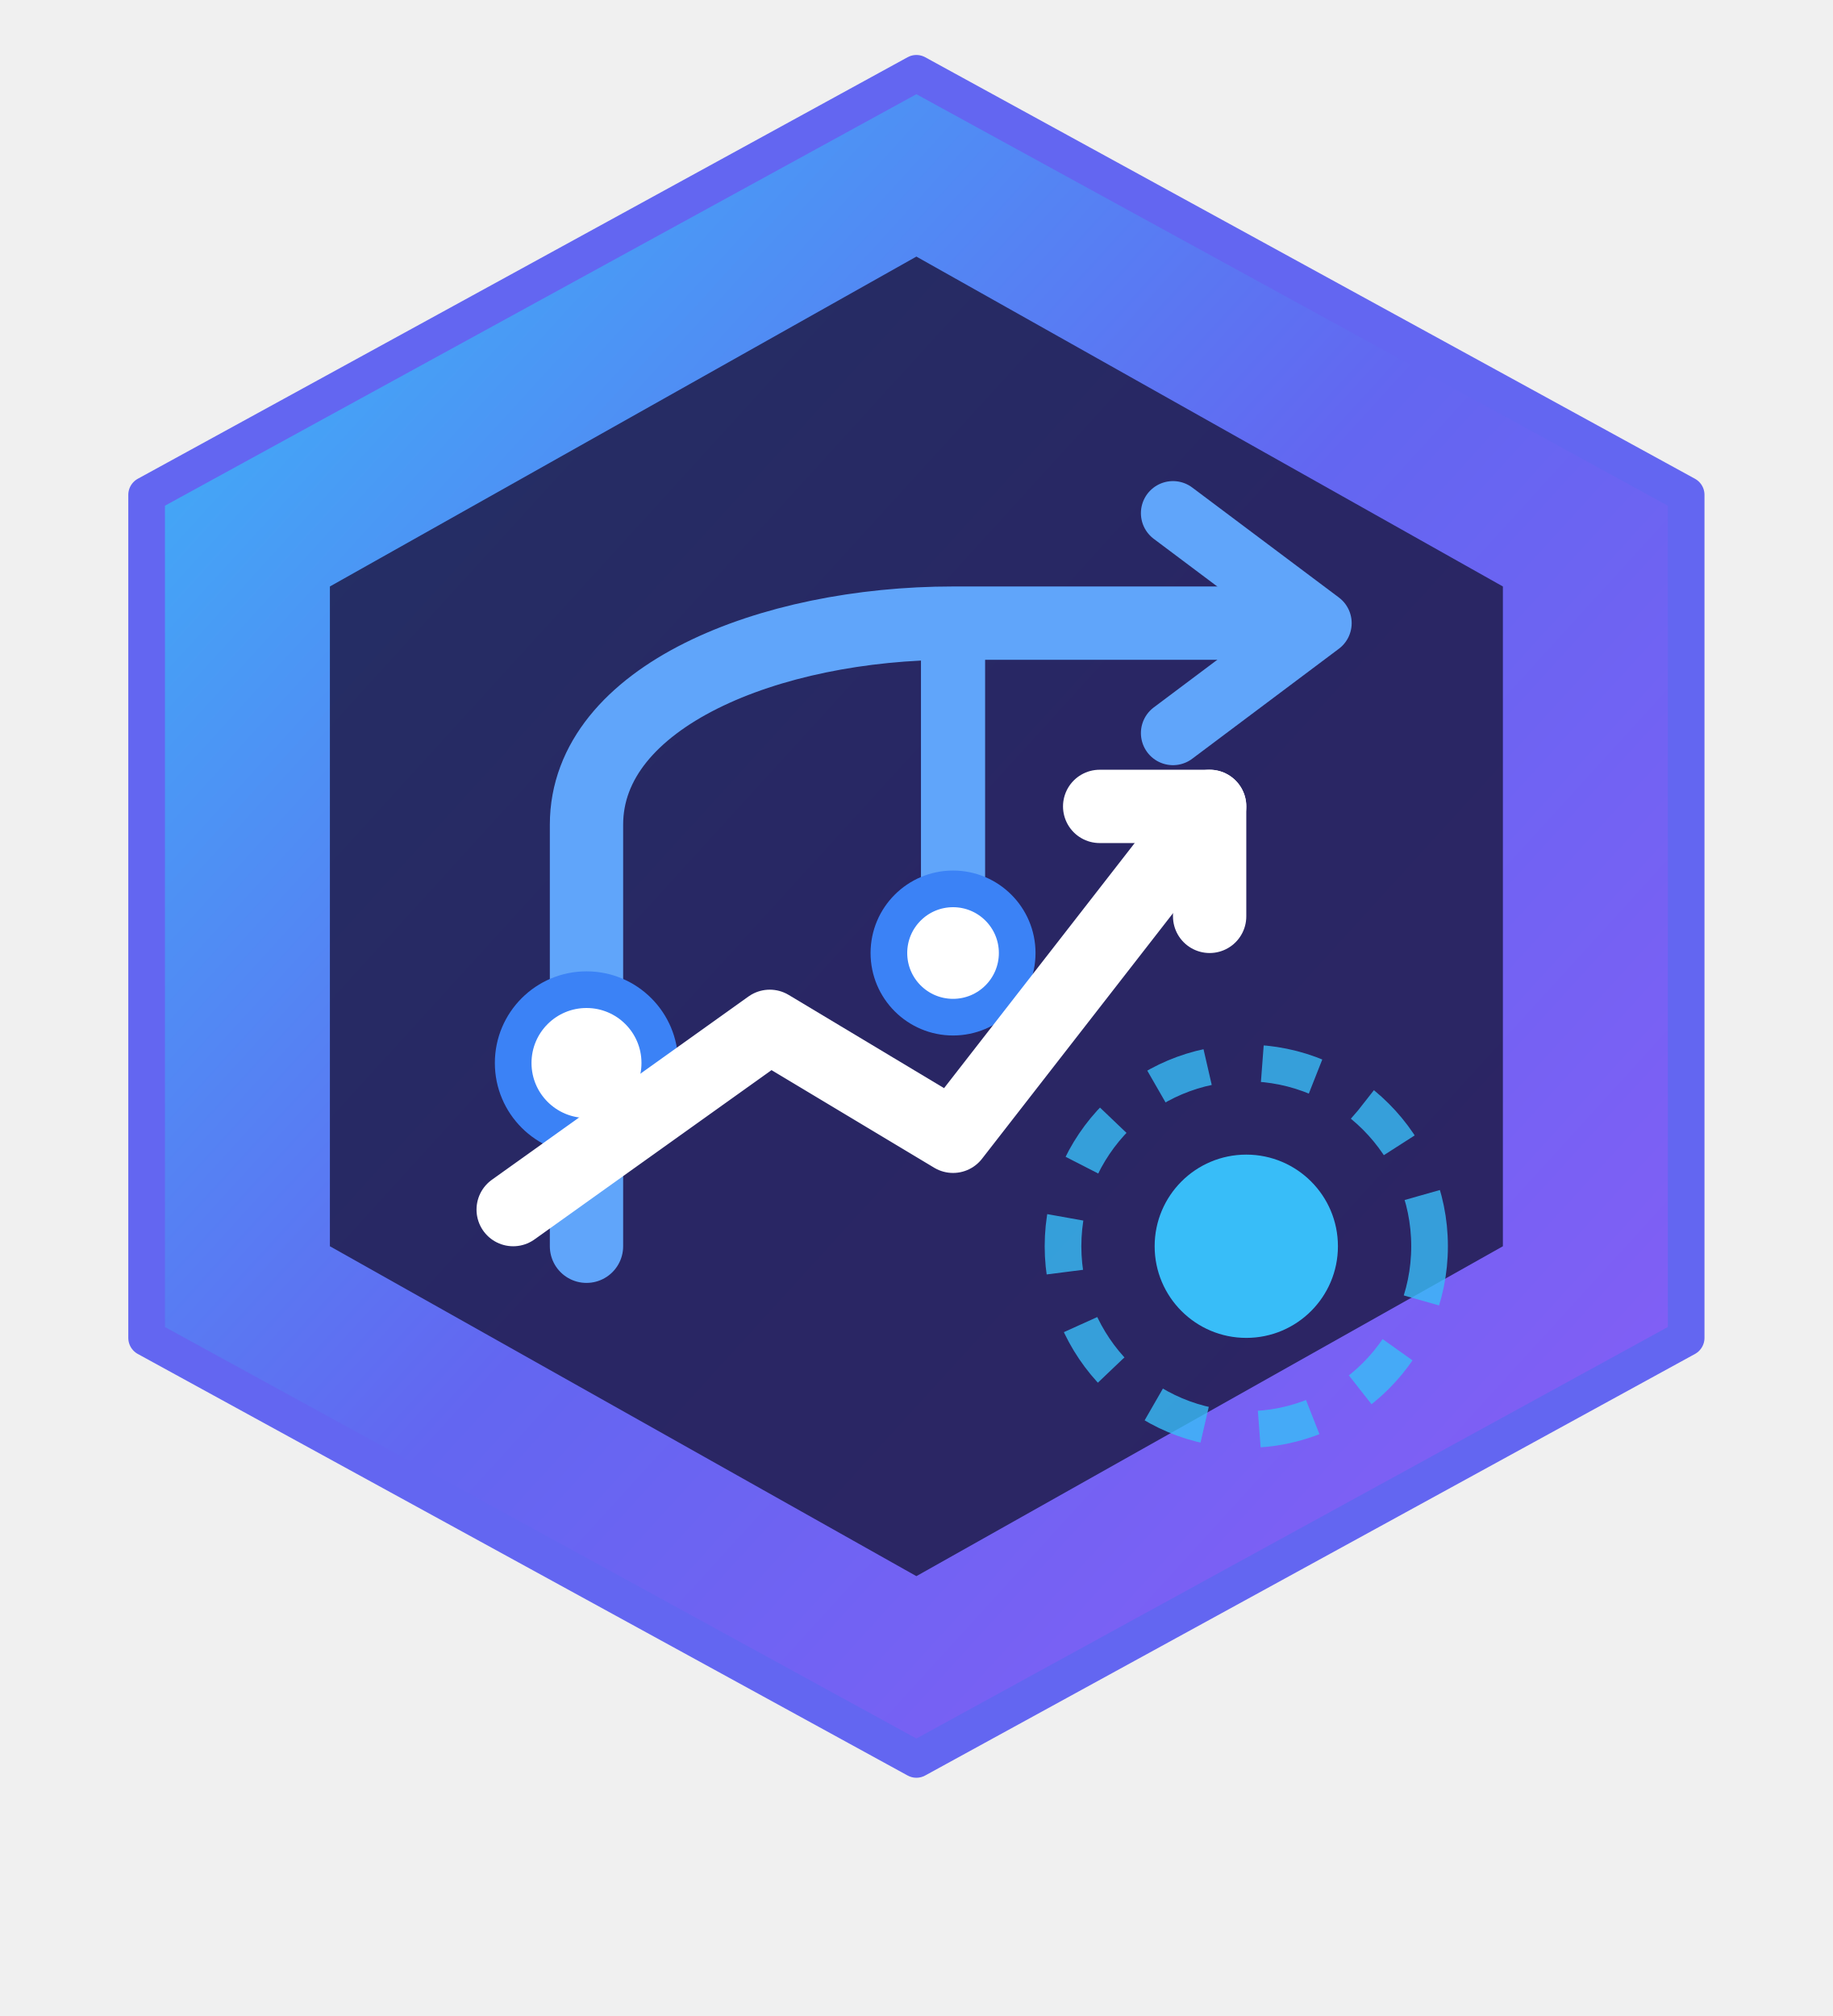
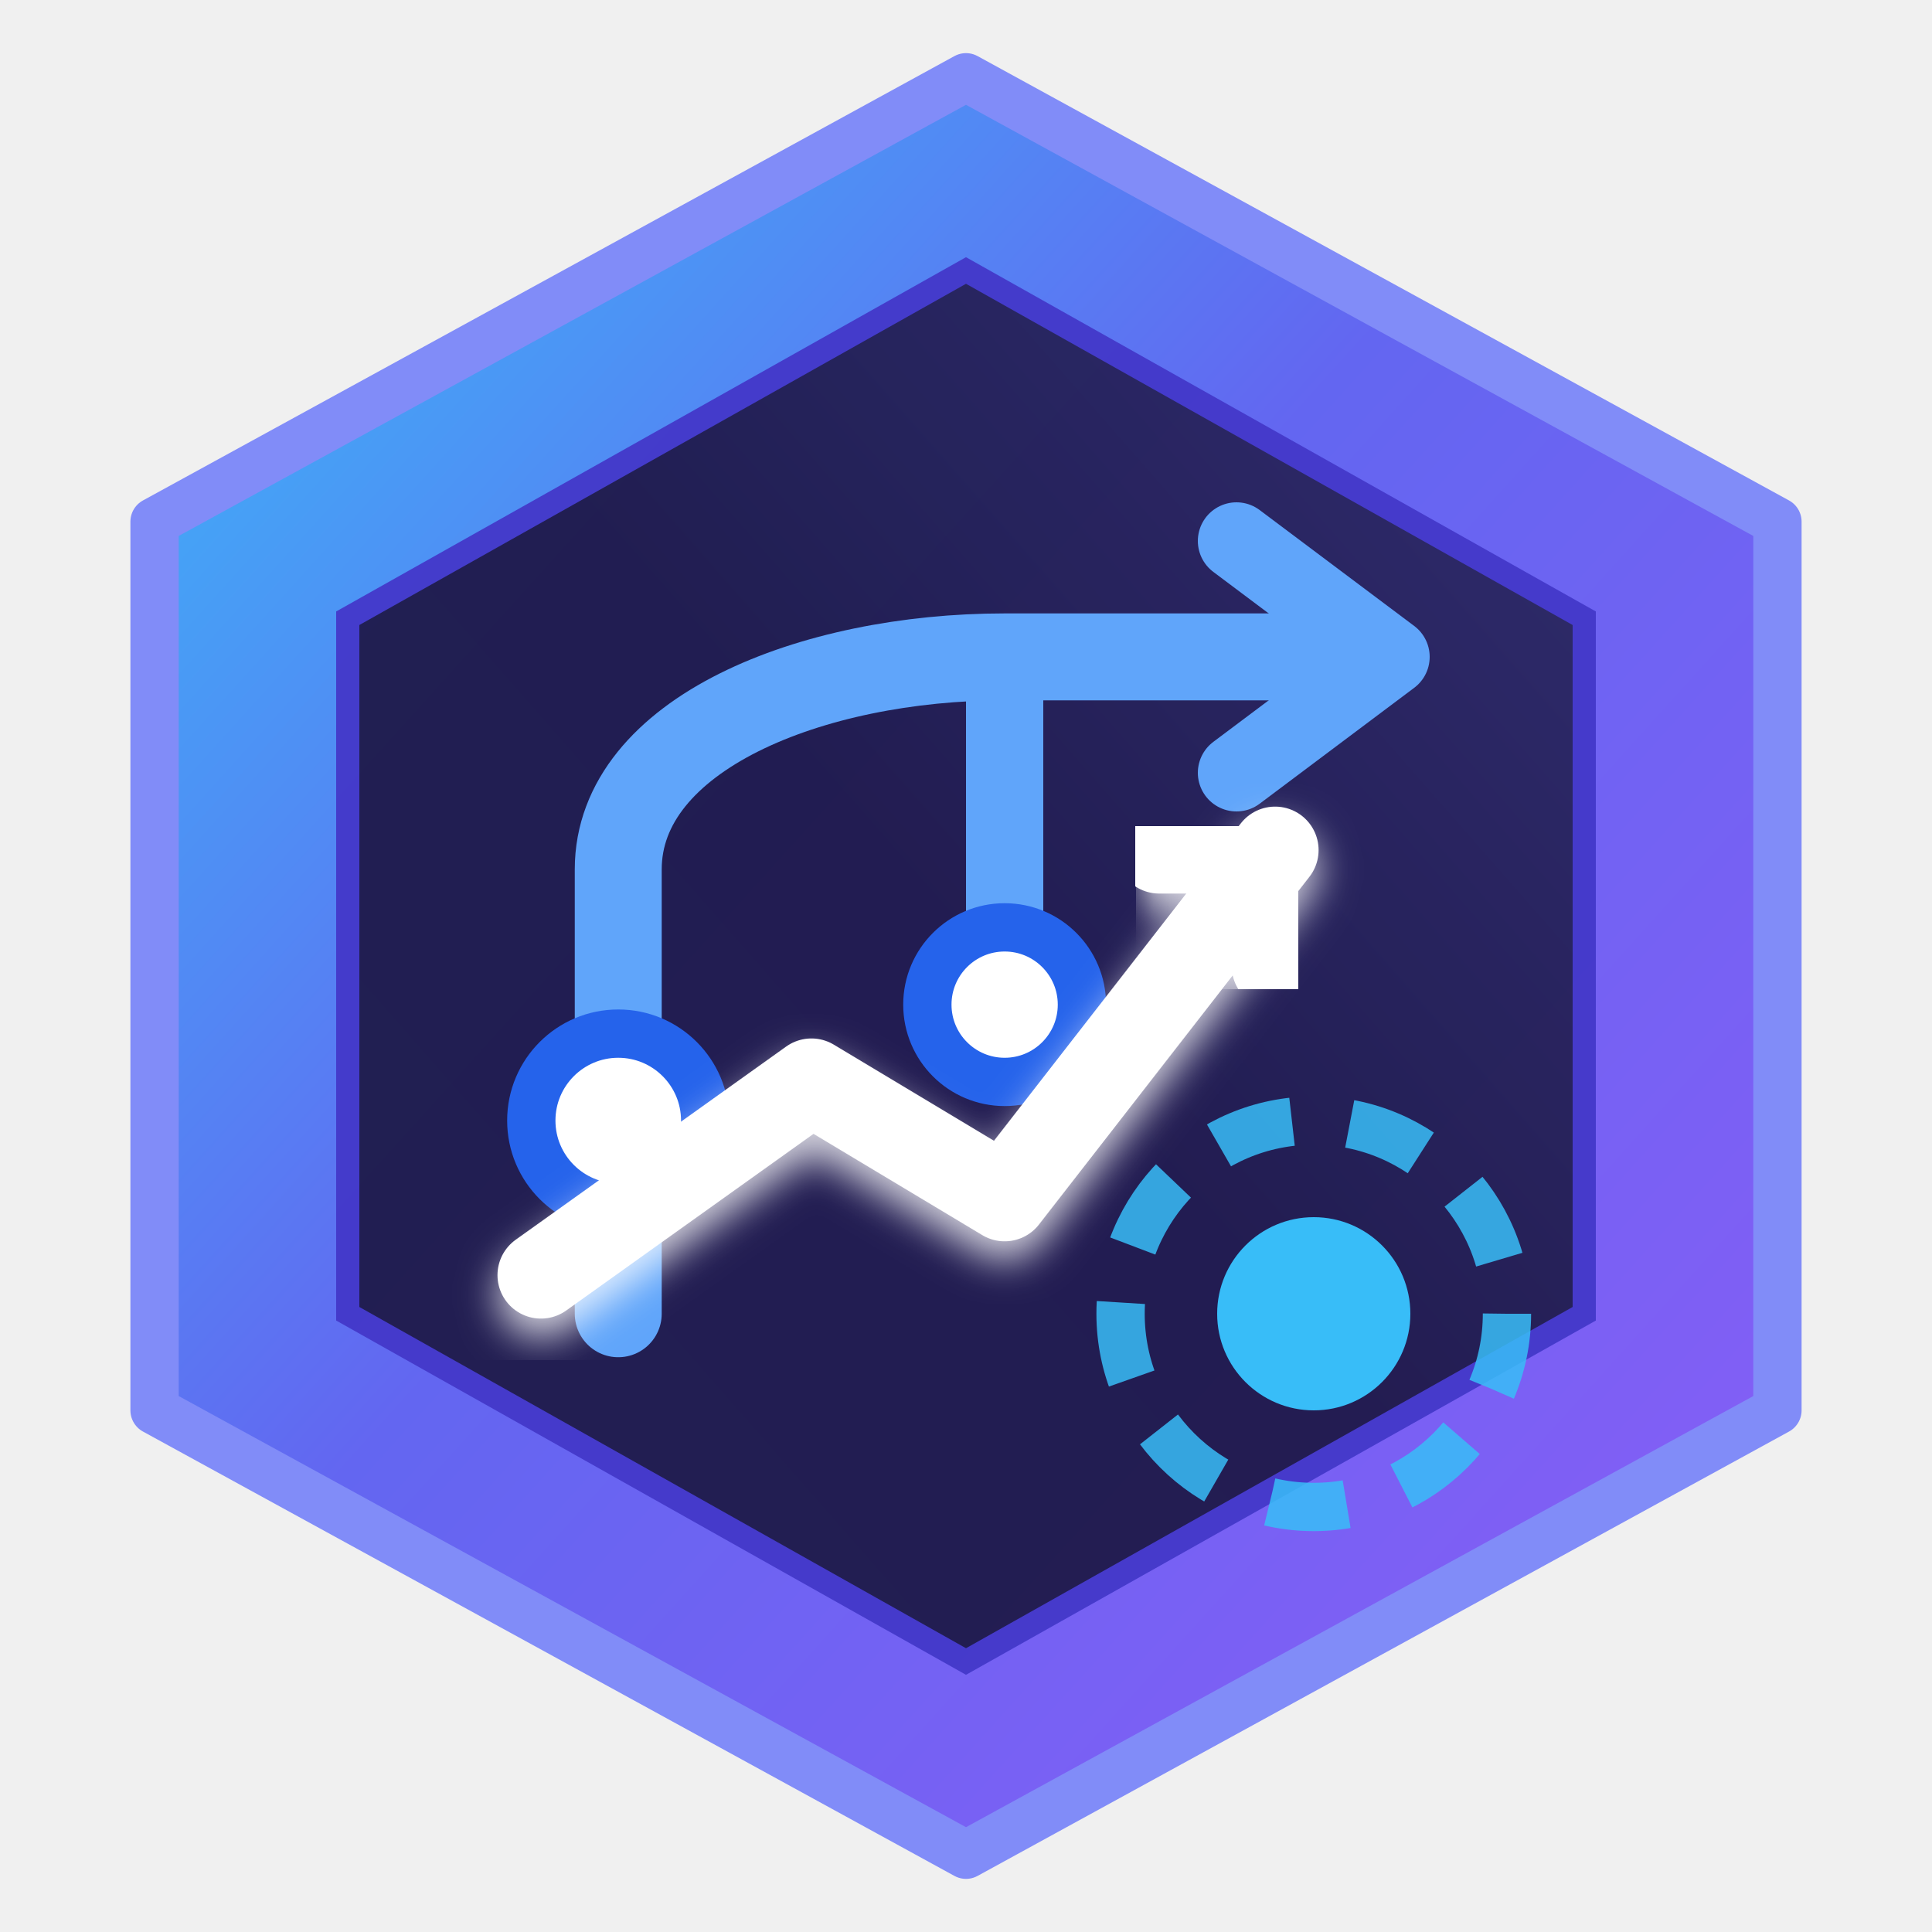
- <svg xmlns="http://www.w3.org/2000/svg" viewBox="0 0 100 110" fill="none">
+ <svg xmlns="http://www.w3.org/2000/svg" viewBox="0 0 100 100" fill="none">
  <defs>
    <linearGradient id="hexGrad" x1="0%" y1="0%" x2="100%" y2="100%">
      <stop offset="0%" stop-color="#38bdf8" />
-       <stop offset="50%" stop-color="#6366f1" />
+       <stop offset="45%" stop-color="#6366f1" />
      <stop offset="100%" stop-color="#8b5cf6" />
    </linearGradient>
    <linearGradient id="innerShade" x1="0%" y1="100%" x2="100%" y2="0%">
-       <stop offset="0%" stop-color="#4338ca" />
-       <stop offset="100%" stop-color="#3b82f6" />
+       <stop offset="0%" stop-color="#1e1b4b" />
+       <stop offset="50%" stop-color="#1e184a" />
+       <stop offset="100%" stop-color="#2e2b69" />
    </linearGradient>
+     <filter id="whiteGlow" x="-20%" y="-20%" width="140%" height="140%">
+       <feDropShadow dx="0" dy="1" stdDeviation="1" flood-color="#ffffff" flood-opacity="0.8" />
+     </filter>
  </defs>
-   <path d="M50 4 L92 27 L92 73 L50 96 L8 73 L8 27 Z" fill="url(#hexGrad)" stroke="#6366f1" stroke-width="2" stroke-linejoin="round" />
-   <path d="M50 14 L82 32 L82 68 L50 86 L18 68 L18 32 Z" fill="#1e1b4b" opacity="0.85" />
-   <path d="M32 68 V45 C32 38 42 34 52 34 H68" stroke="#60a5fa" stroke-width="4" stroke-linecap="round" />
-   <path d="M52 34 V52" stroke="#60a5fa" stroke-width="3.5" stroke-linecap="round" />
-   <path d="M64 28 L72 34 L64 40" stroke="#60a5fa" stroke-width="3.5" stroke-linecap="round" stroke-linejoin="round" />
-   <circle cx="32" cy="58" r="4" fill="#ffffff" stroke="#3b82f6" stroke-width="2" />
-   <circle cx="52" cy="52" r="3.5" fill="#ffffff" stroke="#3b82f6" stroke-width="2" />
-   <path d="M28 66 L42 56 L52 62 L66 44" stroke="#ffffff" stroke-width="4" stroke-linecap="round" stroke-linejoin="round" />
-   <path d="M60 44 H66 V50" stroke="#ffffff" stroke-width="4" stroke-linecap="round" stroke-linejoin="round" />
-   <circle cx="68" cy="68" r="10" stroke="#38bdf8" stroke-width="2" stroke-dasharray="3 3" opacity="0.8" />
+   <path d="M50 4 L92 27 L92 73 L50 96 L8 73 L8 27 Z" fill="url(#hexGrad)" stroke="#818cf8" stroke-width="2.5" stroke-linejoin="round" />
+   <path d="M50 14 L82 32 L82 68 L50 86 L18 68 L18 32 Z" fill="url(#innerShade)" stroke="#4338ca" stroke-width="1.2" opacity="0.95" />
+   <path d="M32 68 V45 C32 38 42 34 52 34 H68" stroke="#60a5fa" stroke-width="4.5" stroke-linecap="round" />
+   <path d="M52 34 V52" stroke="#60a5fa" stroke-width="4" stroke-linecap="round" />
+   <path d="M64 28 L72 34 L64 40" stroke="#60a5fa" stroke-width="4" stroke-linecap="round" stroke-linejoin="round" />
+   <circle cx="32" cy="58" r="4.5" fill="#ffffff" stroke="#2563eb" stroke-width="2.5" />
+   <circle cx="52" cy="52" r="4" fill="#ffffff" stroke="#2563eb" stroke-width="2.5" />
+   <path d="M28 66 L42 56 L52 62 L66 44" stroke="#ffffff" stroke-width="4.5" stroke-linecap="round" stroke-linejoin="round" filter="url(#whiteGlow)" />
+   <path d="M60 44 H66 V50" stroke="#ffffff" stroke-width="4.5" stroke-linecap="round" stroke-linejoin="round" filter="url(#whiteGlow)" />
+   <circle cx="68" cy="68" r="10" stroke="#38bdf8" stroke-width="2.5" stroke-dasharray="4 3" opacity="0.85" />
  <circle cx="68" cy="68" r="5" fill="#38bdf8" />
</svg>
